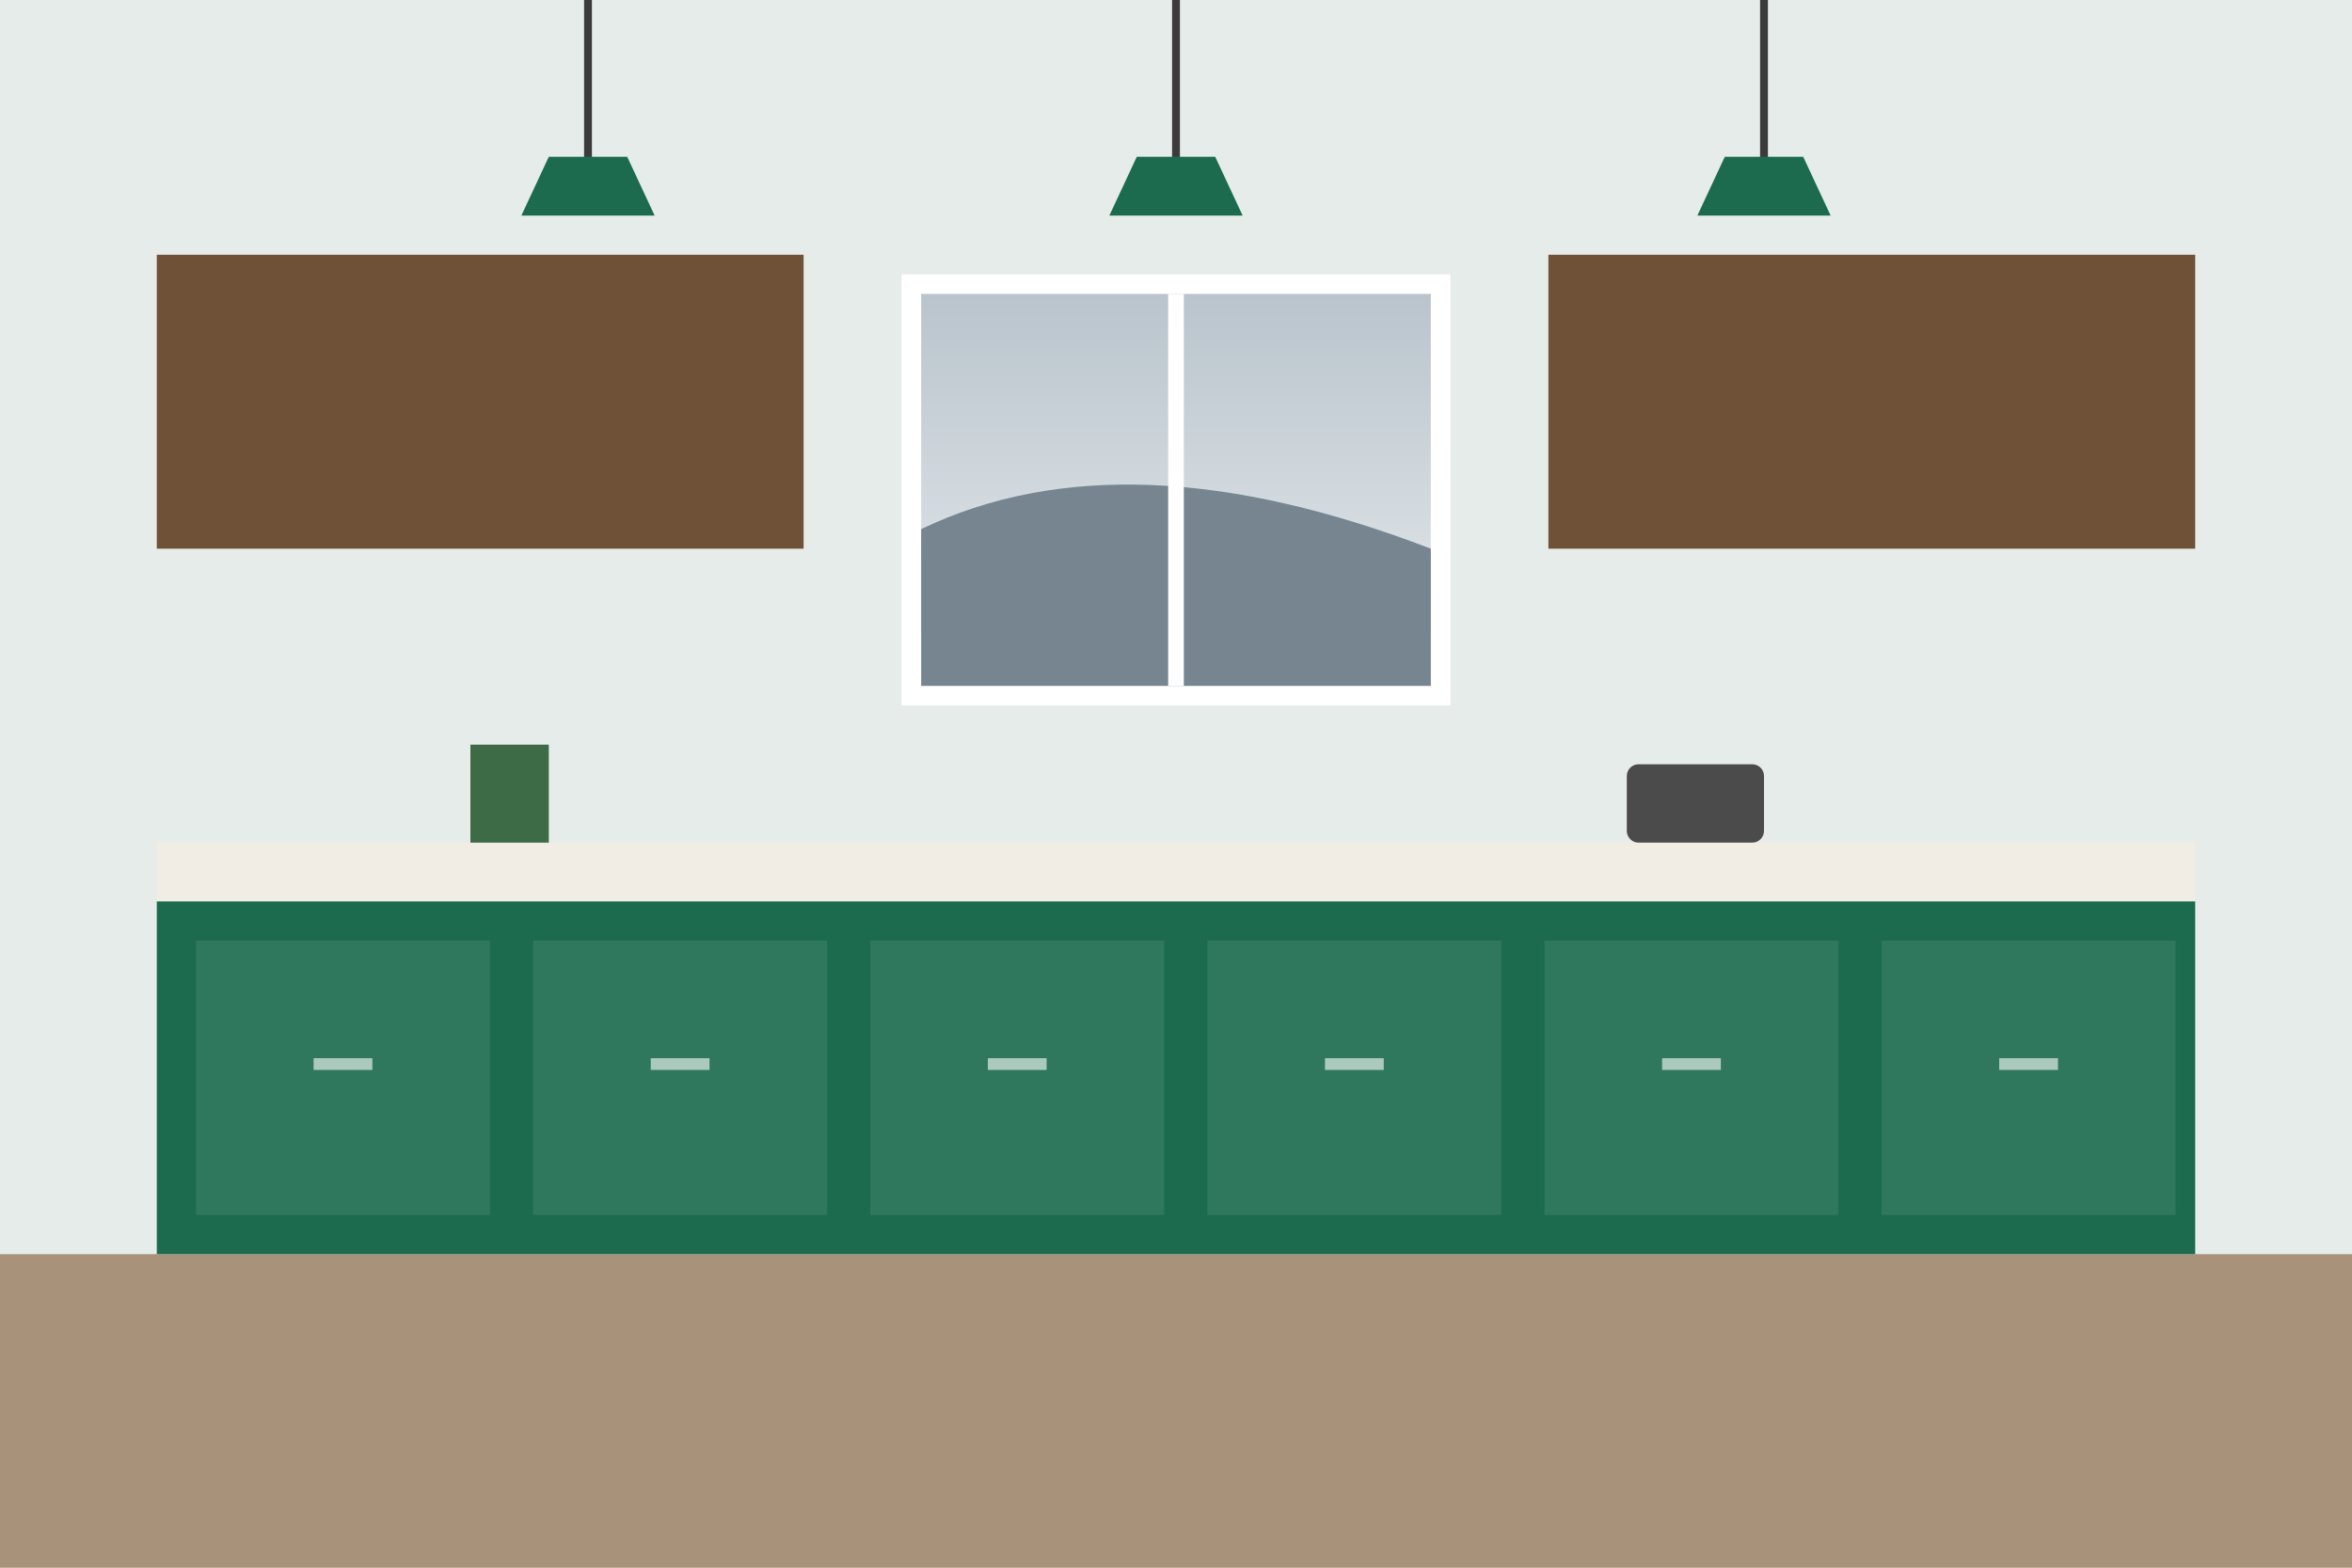
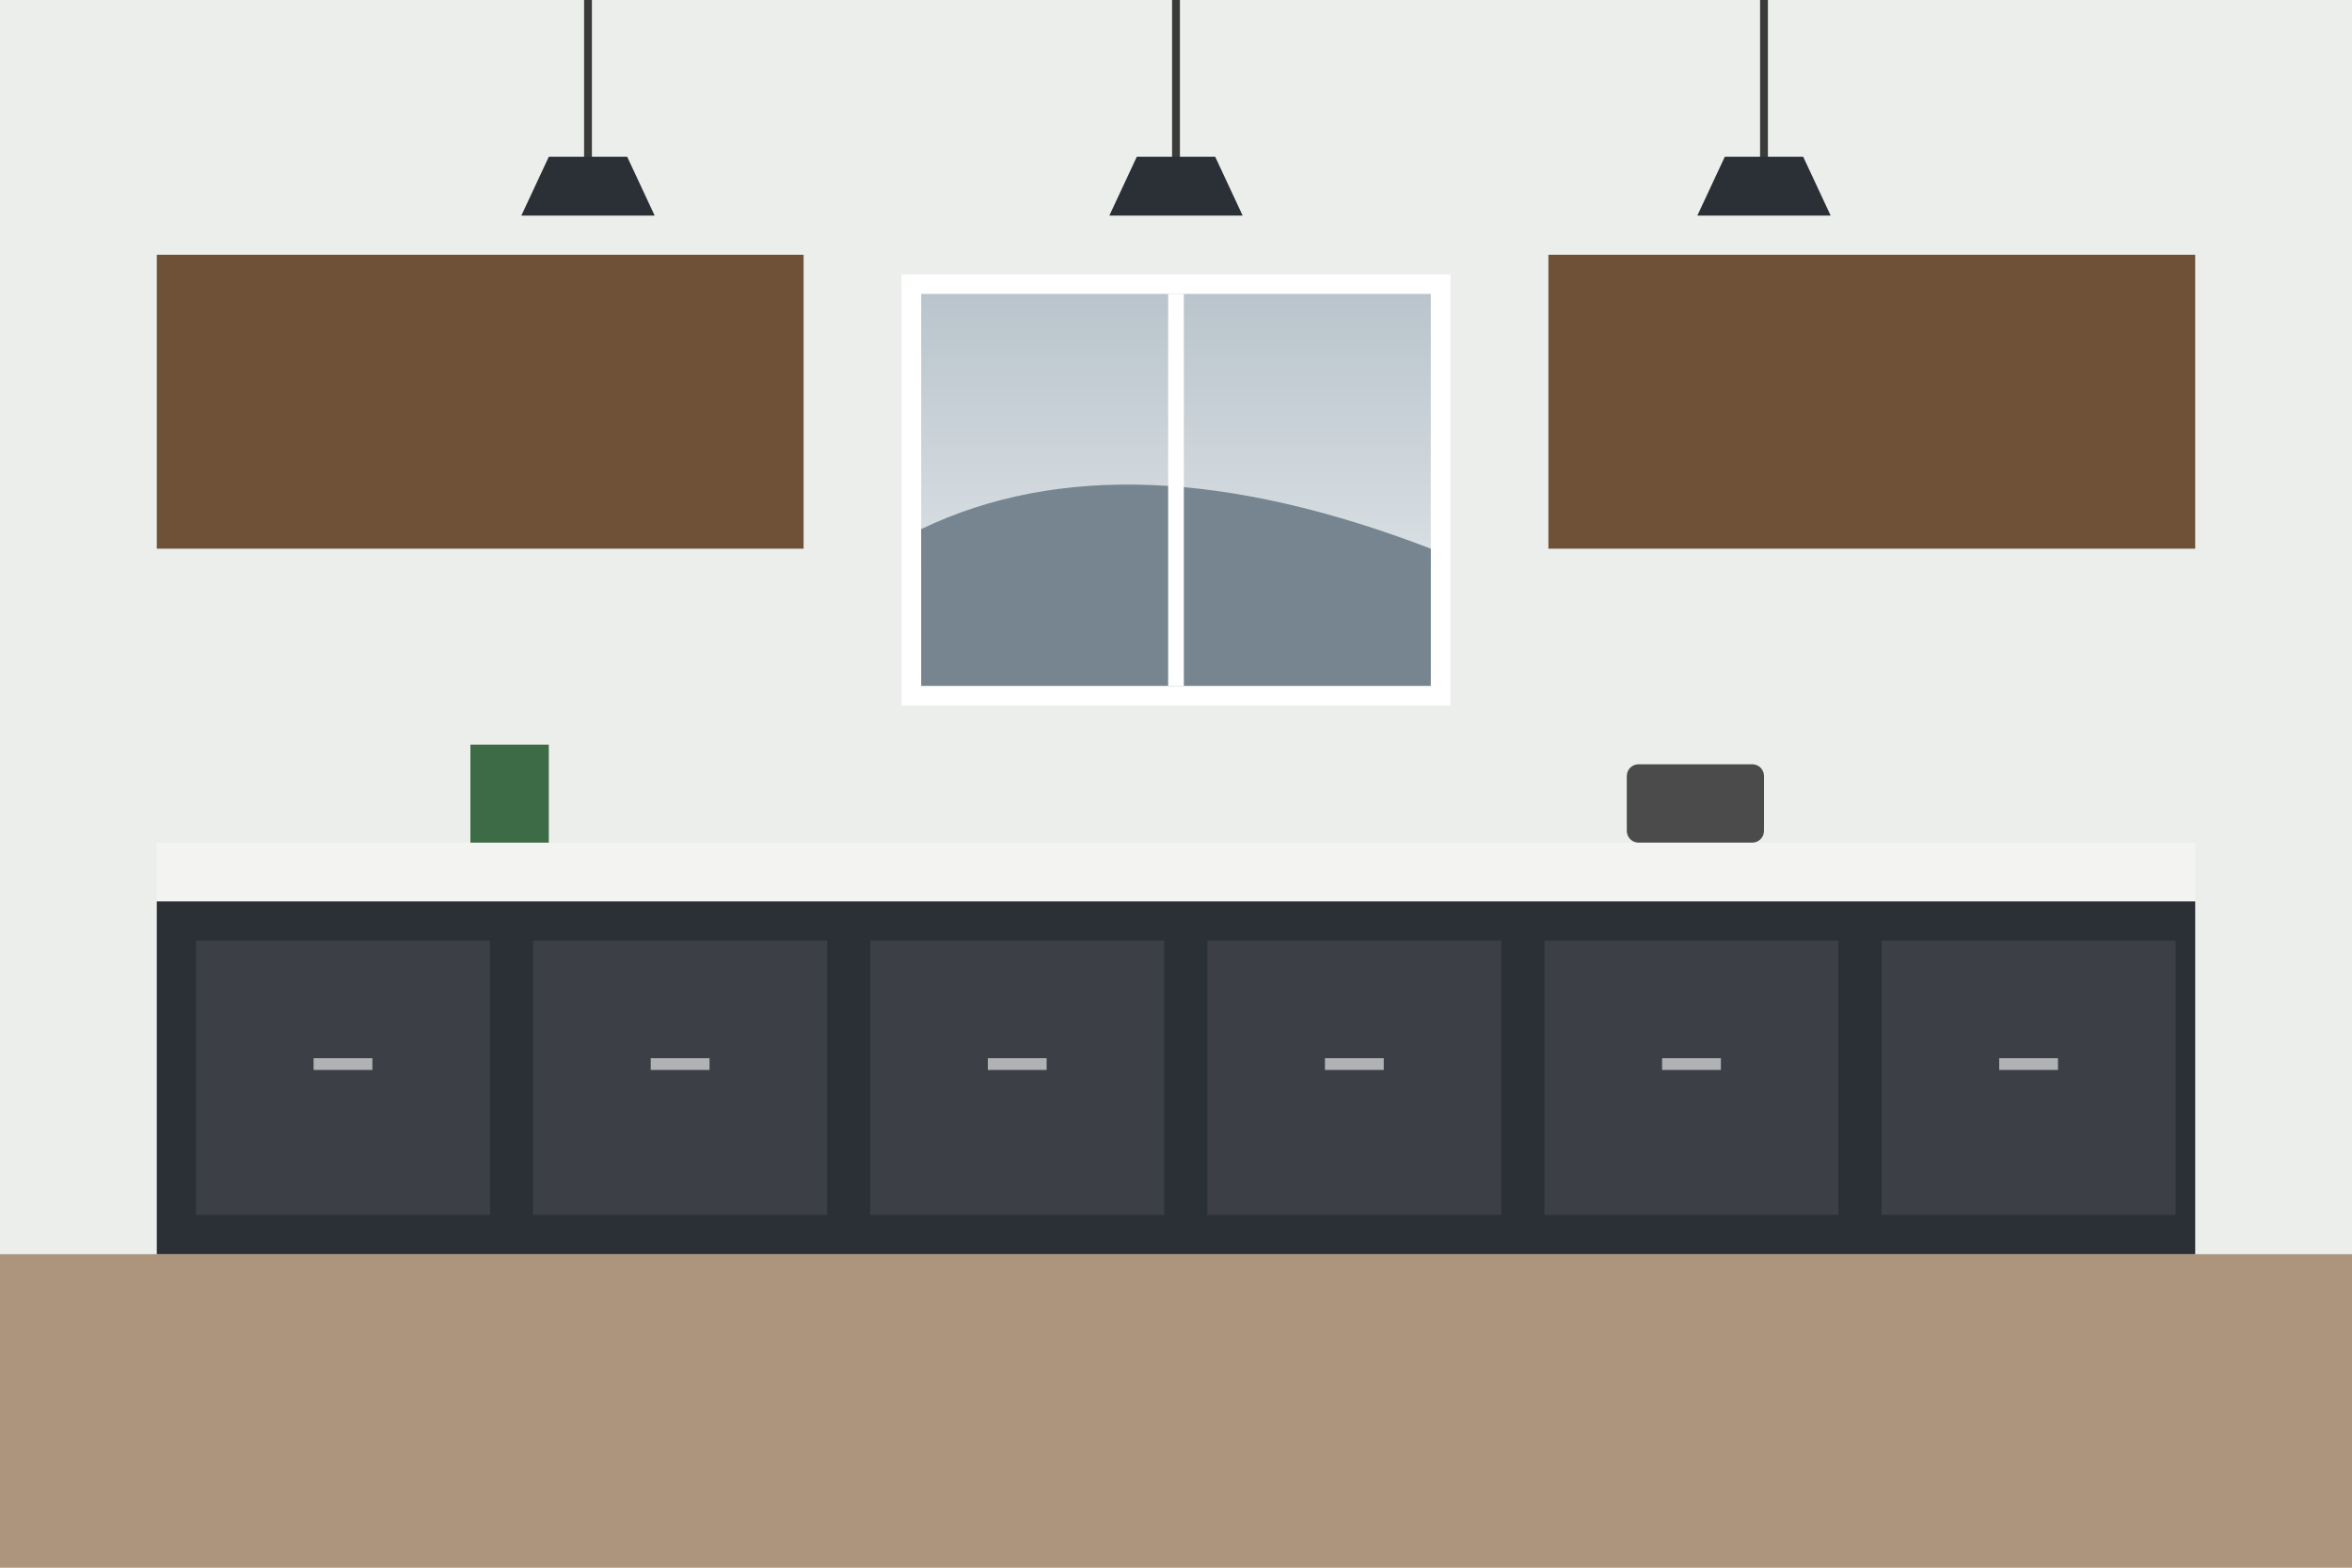
<svg xmlns="http://www.w3.org/2000/svg" viewBox="0 0 1200 800" width="1200" height="800" role="img" aria-label="Illustration of a kitchen scene (Wayfare demo artwork)">
  <defs>
    <linearGradient id="sky" x1="0" y1="0" x2="0" y2="1">
      <stop offset="0" stop-color="#b9c4cc" />
      <stop offset="1" stop-color="#e8ecee" />
    </linearGradient>
    <linearGradient id="sea" x1="0" y1="0" x2="0" y2="1">
      <stop offset="0" stop-color="#3f7fa6" />
      <stop offset="1" stop-color="#1f5a80" />
    </linearGradient>
  </defs>
-   <rect width="1200" height="800" fill="#e6ece9" />
-   <rect y="640" width="1200" height="160" fill="#a9927a" />
+   <rect width="1200" height="800" fill="#eceeec" />
+   <rect y="640" width="1200" height="160" fill="#ad957d" />
  <rect x="460" y="140" width="280" height="220" fill="#ffffff" />
  <rect x="470" y="150" width="260" height="200" fill="url(#sky)" />
  <path d="M470 350 L470 270 Q 574 220 730 280 L730 350 Z" fill="#76858f" />
  <rect x="596" y="150" width="8" height="200" fill="#ffffff" />
-   <rect x="80" y="430" width="1040" height="30" fill="#f1ede4" />
-   <rect x="80" y="460" width="1040" height="180" fill="#1d6b4f" />
+   <rect x="80" y="430" width="1040" height="30" fill="#f3f4f2" />
+   <rect x="80" y="460" width="1040" height="180" fill="#2b2f36" />
  <rect x="100" y="480" width="150" height="140" fill="#ffffff" opacity="0.08" />
  <rect x="160" y="540" width="30" height="6" fill="#ffffff" opacity="0.6" />
  <rect x="272" y="480" width="150" height="140" fill="#ffffff" opacity="0.08" />
  <rect x="332" y="540" width="30" height="6" fill="#ffffff" opacity="0.6" />
  <rect x="444" y="480" width="150" height="140" fill="#ffffff" opacity="0.08" />
  <rect x="504" y="540" width="30" height="6" fill="#ffffff" opacity="0.6" />
  <rect x="616" y="480" width="150" height="140" fill="#ffffff" opacity="0.08" />
  <rect x="676" y="540" width="30" height="6" fill="#ffffff" opacity="0.6" />
  <rect x="788" y="480" width="150" height="140" fill="#ffffff" opacity="0.08" />
  <rect x="848" y="540" width="30" height="6" fill="#ffffff" opacity="0.6" />
  <rect x="960" y="480" width="150" height="140" fill="#ffffff" opacity="0.08" />
  <rect x="1020" y="540" width="30" height="6" fill="#ffffff" opacity="0.6" />
  <rect x="80" y="130" width="330" height="150" fill="#6e5137" />
  <rect x="790" y="130" width="330" height="150" fill="#6e5137" />
  <rect x="830" y="390" width="70" height="40" rx="6" fill="#4b4b4b" />
  <rect x="240" y="380" width="40" height="50" fill="#3d6b45" />
  <rect x="298" y="0" width="4" height="98.6" fill="#3b3b3b" />
-   <path d="M266 110 h68 l-14 -30 h-40 Z" fill="#1d6b4f" />
+   <path d="M266 110 h68 l-14 -30 h-40 Z" fill="#2b2f36" />
  <rect x="598" y="0" width="4" height="99.7" fill="#3b3b3b" />
-   <path d="M566 110 h68 l-14 -30 h-40 Z" fill="#1d6b4f" />
+   <path d="M566 110 h68 l-14 -30 h-40 Z" fill="#2b2f36" />
  <rect x="898" y="0" width="4" height="82.7" fill="#3b3b3b" />
-   <path d="M866 110 h68 l-14 -30 h-40 Z" fill="#1d6b4f" />
+   <path d="M866 110 h68 l-14 -30 h-40 Z" fill="#2b2f36" />
</svg>
